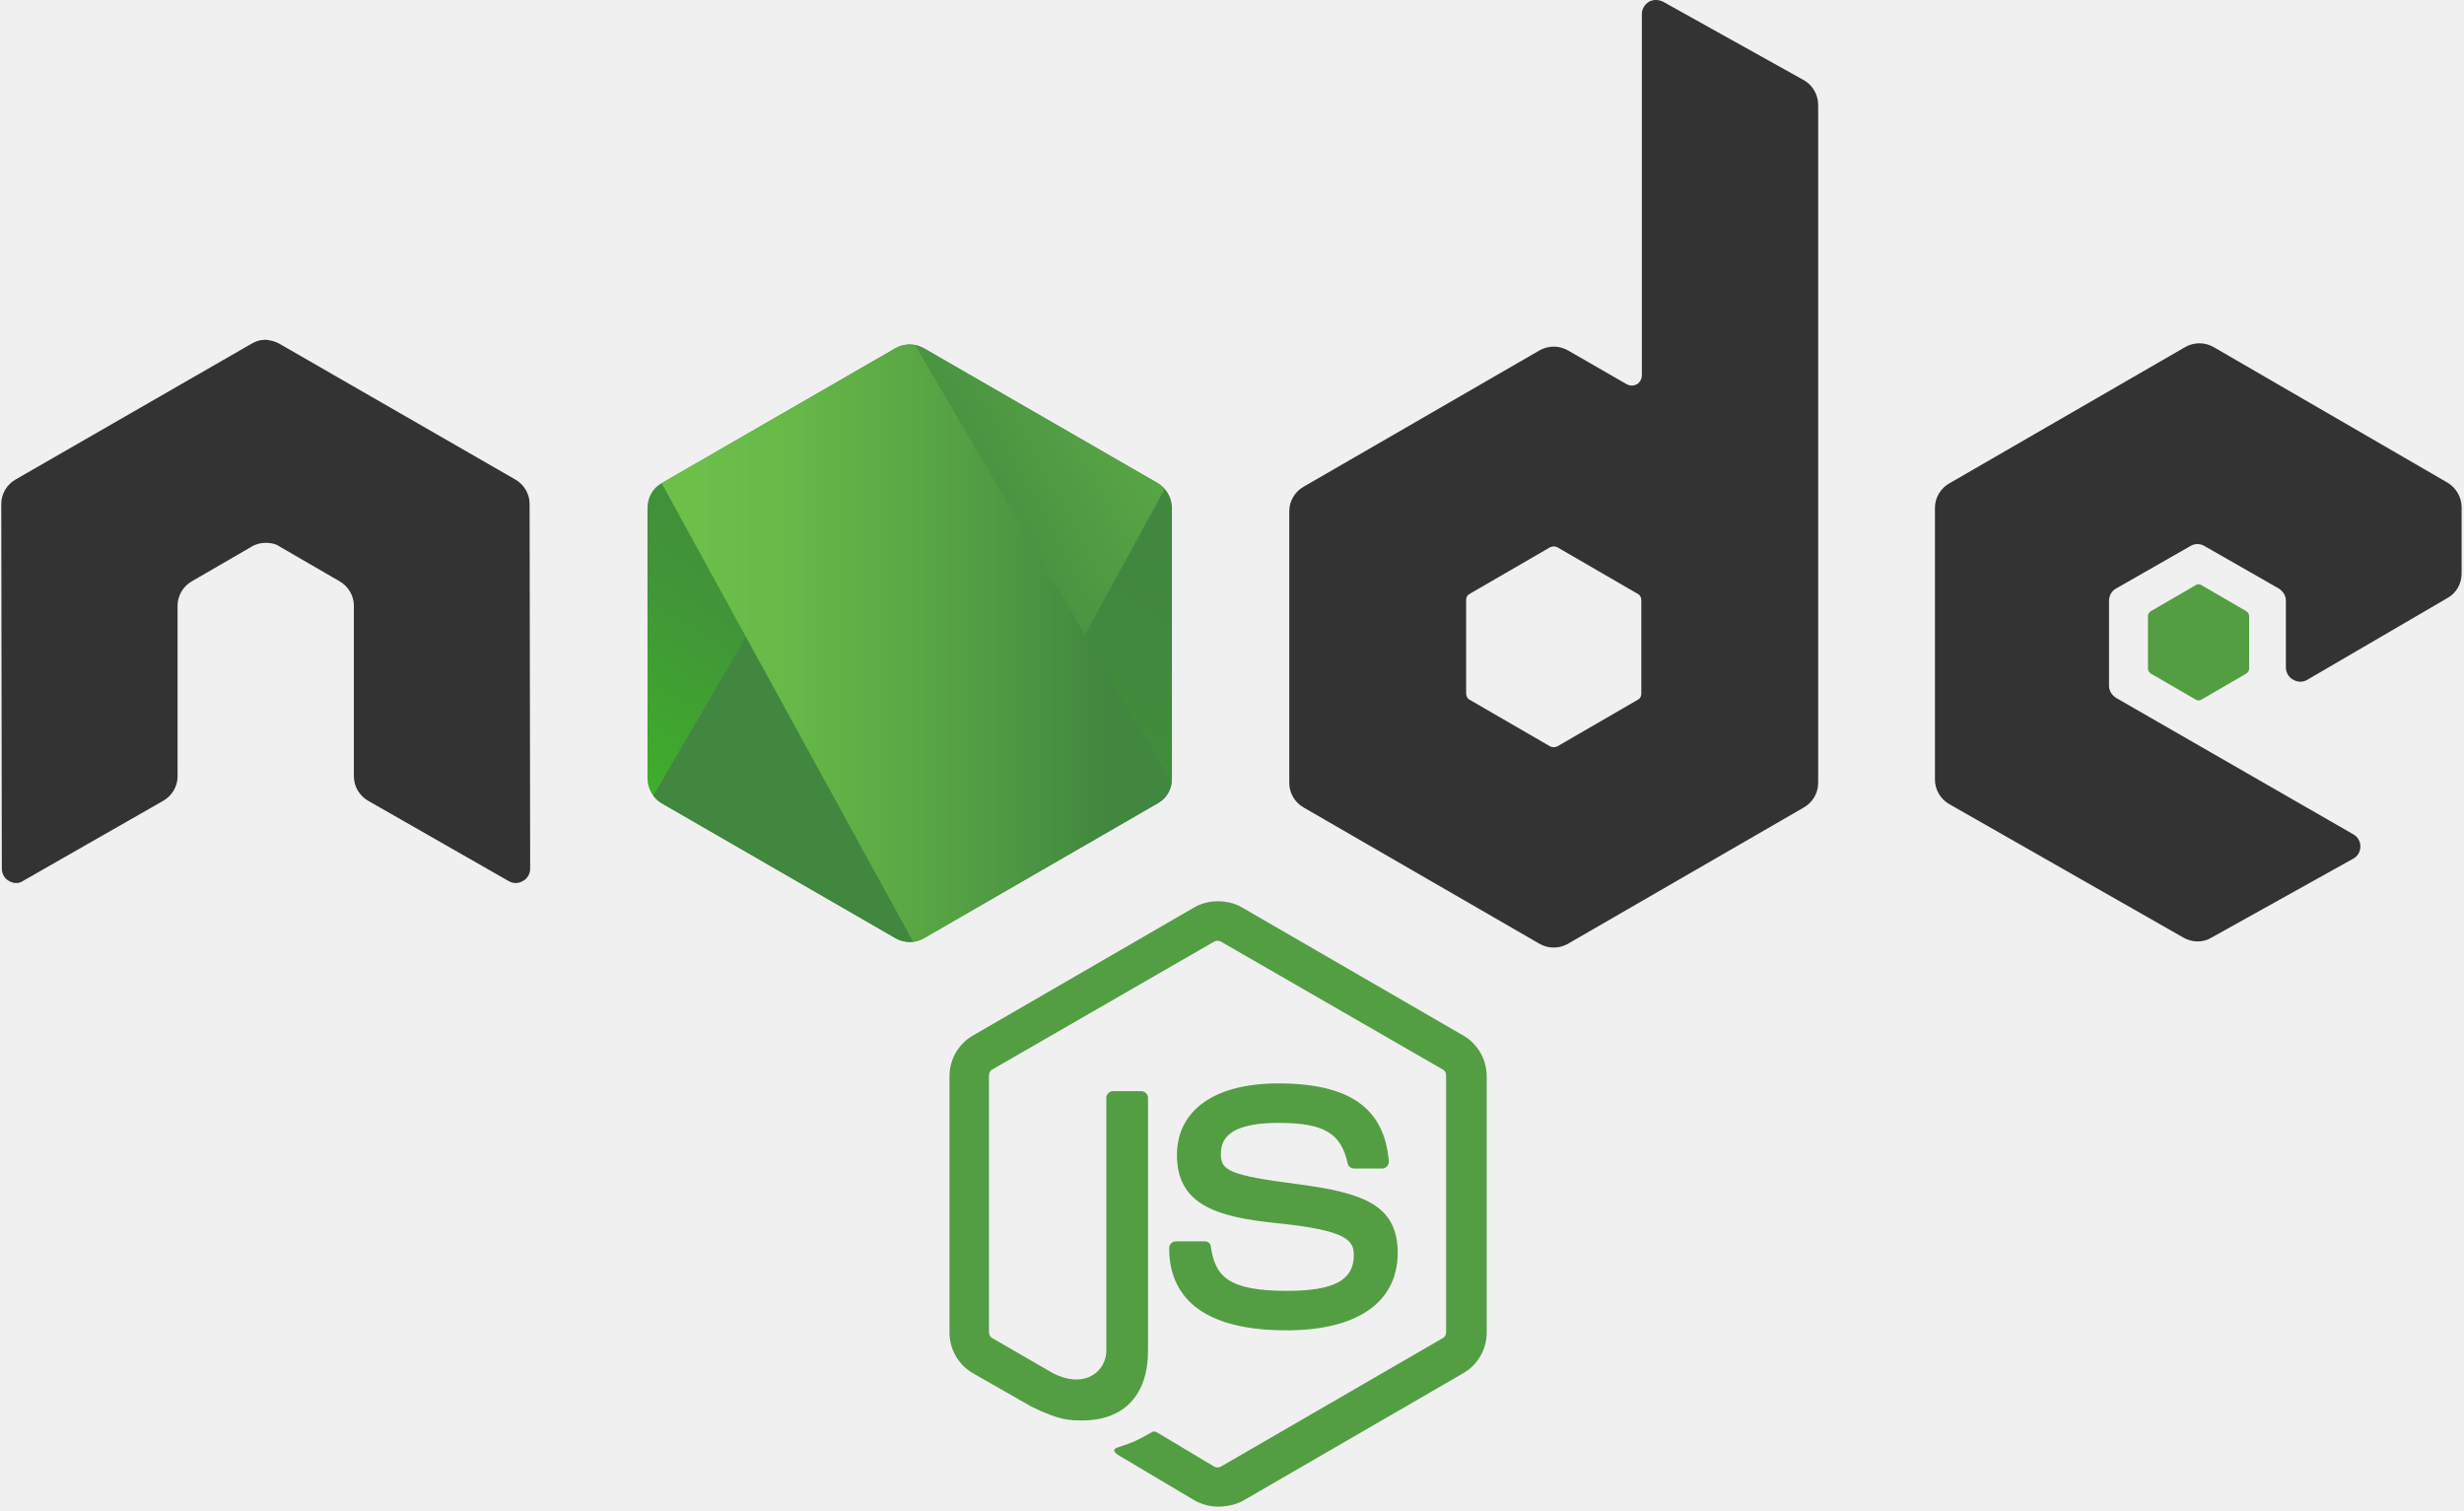
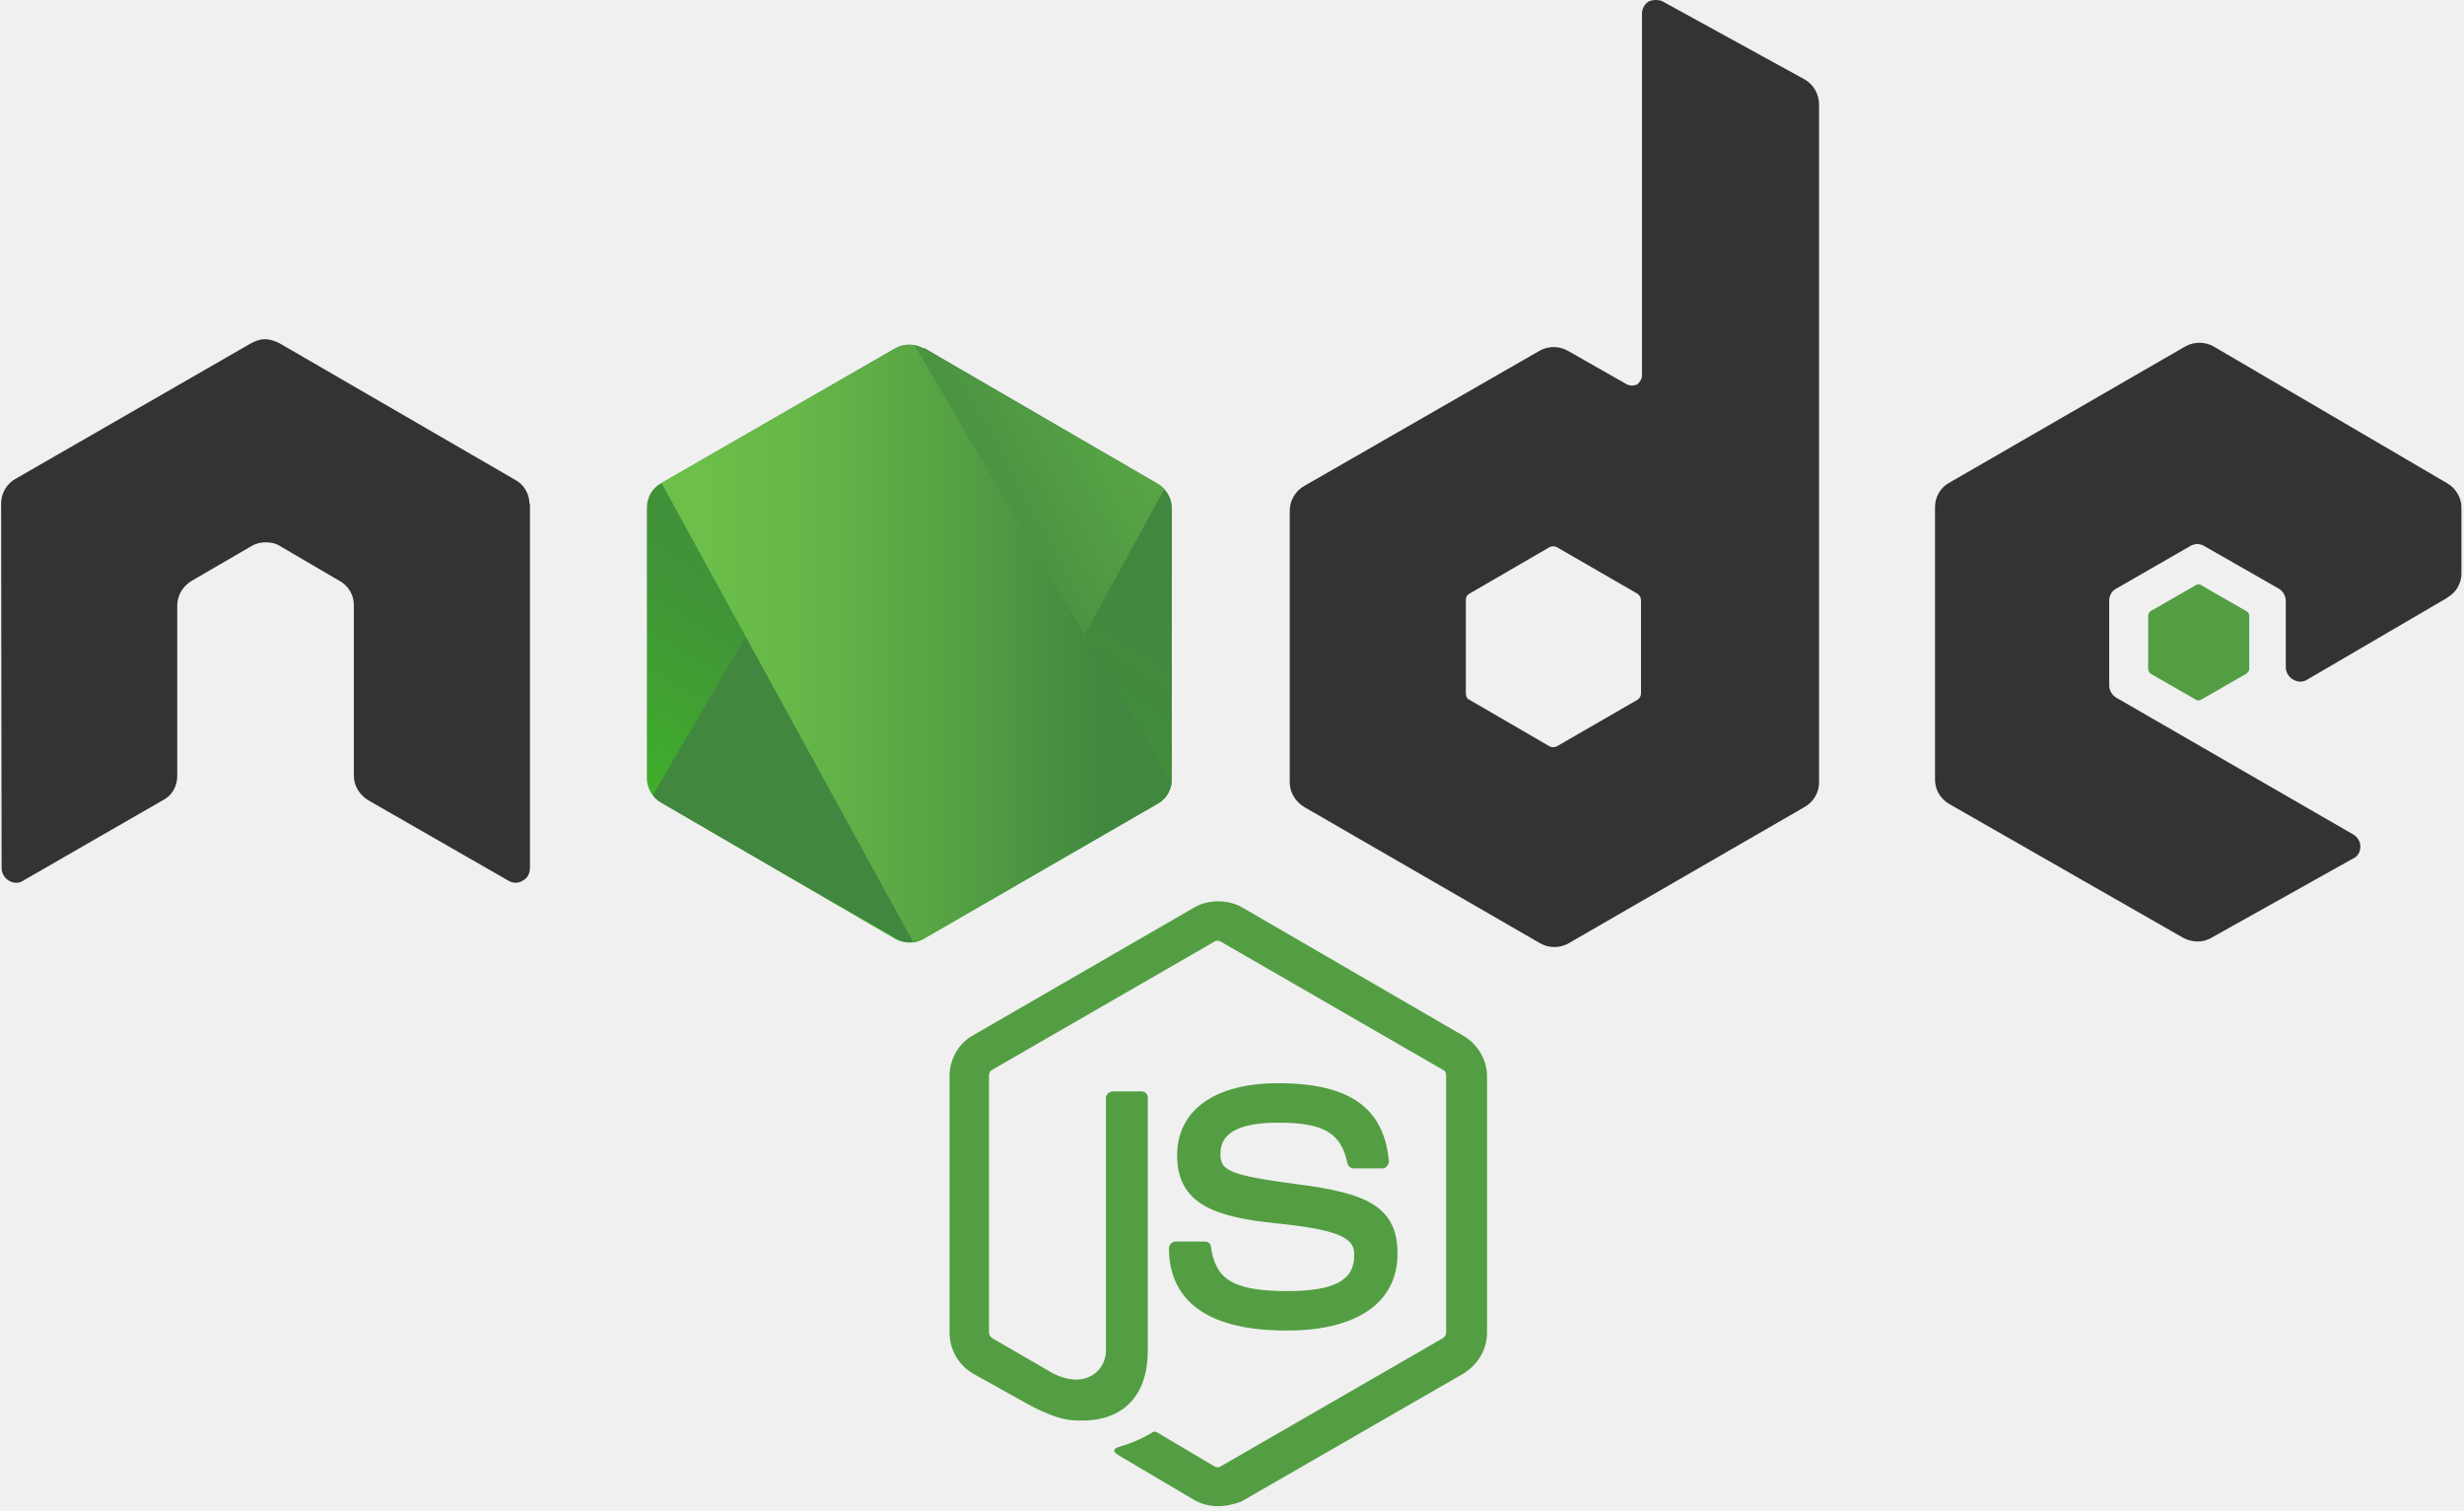
<svg xmlns="http://www.w3.org/2000/svg" xmlns:xlink="http://www.w3.org/1999/xlink" width="2500" height="1533" viewBox="0 0 512 314" preserveAspectRatio="xMidYMid">
  <defs>
-     <linearGradient x1="68.188%" y1="17.487%" x2="27.823%" y2="89.755%" id="b">
+     <linearGradient x1="68.2%" y1="17.5%" x2="27.8%" y2="89.8%" id="b">
      <stop stop-color="#41873F" offset="0%" />
-       <stop stop-color="#418B3D" offset="32.88%" />
-       <stop stop-color="#419637" offset="63.52%" />
-       <stop stop-color="#3FA92D" offset="93.19%" />
+       <stop stop-color="#418B3D" offset="32.9%" />
+       <stop stop-color="#419637" offset="63.5%" />
+       <stop stop-color="#3FA92D" offset="93.2%" />
      <stop stop-color="#3FAE2A" offset="100%" />
    </linearGradient>
-     <path id="a" d="M57.903 1.85a5.957 5.957 0 0 0-5.894 0L3.352 29.933c-1.85 1.04-2.89 3.005-2.89 5.085v56.286c0 2.08 1.156 4.045 2.89 5.085l48.657 28.085a5.957 5.957 0 0 0 5.894 0l48.658-28.085c1.849-1.04 2.89-3.005 2.89-5.085V35.019c0-2.08-1.157-4.045-2.89-5.085L57.903 1.85z" />
-     <linearGradient x1="43.277%" y1="55.169%" x2="159.245%" y2="-18.306%" id="d">
-       <stop stop-color="#41873F" offset="13.76%" />
-       <stop stop-color="#54A044" offset="40.32%" />
-       <stop stop-color="#66B848" offset="71.36%" />
-       <stop stop-color="#6CC04A" offset="90.81%" />
+     <linearGradient x1="43.3%" y1="55.2%" x2="159.2%" y2="-18.3%" id="d">
+       <stop stop-color="#41873F" offset="13.8%" />
+       <stop stop-color="#54A044" offset="40.3%" />
+       <stop stop-color="#66B848" offset="71.4%" />
+       <stop stop-color="#6CC04A" offset="90.8%" />
    </linearGradient>
-     <linearGradient x1="-4413.77%" y1="13.43%" x2="5327.93%" y2="13.43%" id="e">
-       <stop stop-color="#6CC04A" offset="9.192%" />
-       <stop stop-color="#66B848" offset="28.64%" />
-       <stop stop-color="#54A044" offset="59.68%" />
-       <stop stop-color="#41873F" offset="86.24%" />
+     <linearGradient x1="-4413.8%" y1="13.4%" x2="5327.9%" y2="13.4%" id="e">
+       <stop stop-color="#6CC04A" offset="9.2%" />
+       <stop stop-color="#66B848" offset="28.6%" />
+       <stop stop-color="#54A044" offset="59.7%" />
+       <stop stop-color="#41873F" offset="86.2%" />
    </linearGradient>
-     <linearGradient x1="-4.389%" y1="49.997%" x2="101.499%" y2="49.997%" id="f">
-       <stop stop-color="#6CC04A" offset="9.192%" />
-       <stop stop-color="#66B848" offset="28.64%" />
-       <stop stop-color="#54A044" offset="59.68%" />
-       <stop stop-color="#41873F" offset="86.24%" />
+     <linearGradient x1="-4.4%" y1="50%" x2="101.5%" y2="50%" id="f">
+       <stop stop-color="#6CC04A" offset="9.2%" />
+       <stop stop-color="#66B848" offset="28.6%" />
+       <stop stop-color="#54A044" offset="59.7%" />
+       <stop stop-color="#41873F" offset="86.2%" />
    </linearGradient>
-     <linearGradient x1="-9713.77%" y1="36.21%" x2="27.93%" y2="36.21%" id="g">
-       <stop stop-color="#6CC04A" offset="9.192%" />
-       <stop stop-color="#66B848" offset="28.64%" />
-       <stop stop-color="#54A044" offset="59.68%" />
-       <stop stop-color="#41873F" offset="86.24%" />
+     <linearGradient x1="-9713.8%" y1="36.2%" x2="27.9%" y2="36.2%" id="g">
+       <stop stop-color="#6CC04A" offset="9.2%" />
+       <stop stop-color="#66B848" offset="28.6%" />
+       <stop stop-color="#54A044" offset="59.7%" />
+       <stop stop-color="#41873F" offset="86.2%" />
    </linearGradient>
-     <linearGradient x1="-103.861%" y1="50.275%" x2="100.797%" y2="50.275%" id="h">
-       <stop stop-color="#6CC04A" offset="9.192%" />
-       <stop stop-color="#66B848" offset="28.64%" />
-       <stop stop-color="#54A044" offset="59.68%" />
-       <stop stop-color="#41873F" offset="86.24%" />
+     <linearGradient x1="-103.9%" y1="50.3%" x2="100.8%" y2="50.3%" id="h">
+       <stop stop-color="#6CC04A" offset="9.2%" />
+       <stop stop-color="#66B848" offset="28.6%" />
+       <stop stop-color="#54A044" offset="59.7%" />
+       <stop stop-color="#41873F" offset="86.2%" />
    </linearGradient>
-     <linearGradient x1="130.613%" y1="-211.069%" x2="4.393%" y2="201.605%" id="i">
+     <linearGradient x1="130.6%" y1="-211.1%" x2="4.4%" y2="201.6%" id="i">
      <stop stop-color="#41873F" offset="0%" />
-       <stop stop-color="#418B3D" offset="32.88%" />
-       <stop stop-color="#419637" offset="63.52%" />
-       <stop stop-color="#3FA92D" offset="93.19%" />
+       <stop stop-color="#418B3D" offset="32.9%" />
+       <stop stop-color="#419637" offset="63.5%" />
+       <stop stop-color="#3FA92D" offset="93.2%" />
      <stop stop-color="#3FAE2A" offset="100%" />
    </linearGradient>
+     <path id="a" d="M57.9 1.9a6 6 0 00-5.9 0l-48.6 28c-1.9 1-3 3-3 5.1v56.3c0 2 1.2 4 3 5L52 124.6a6 6 0 005.9 0l48.7-28.1c1.8-1 2.9-3 2.9-5.1V35c0-2-1.2-4-3-5L58 1.8z" />
  </defs>
  <g fill="none">
-     <path d="M253.11 313.094c-1.733 0-3.351-.462-4.854-1.271l-15.371-9.13c-2.312-1.272-1.156-1.734-.462-1.965 3.12-1.04 3.698-1.272 6.934-3.12.347-.232.81-.116 1.156.115l11.789 7.05c.462.231 1.04.231 1.386 0l46.115-26.698c.462-.231.694-.694.694-1.271v-53.28c0-.579-.232-1.04-.694-1.272l-46.115-26.582c-.462-.232-1.04-.232-1.386 0l-46.115 26.582c-.462.231-.694.809-.694 1.271v53.28c0 .463.232 1.04.694 1.272l12.598 7.281c6.819 3.467 11.095-.578 11.095-4.623v-52.587c0-.693.578-1.387 1.387-1.387h5.894c.694 0 1.387.578 1.387 1.387v52.587c0 9.13-4.97 14.447-13.638 14.447-2.658 0-4.738 0-10.633-2.89l-12.135-6.934c-3.005-1.733-4.854-4.97-4.854-8.437v-53.28c0-3.467 1.849-6.704 4.854-8.437l46.114-26.698c2.89-1.618 6.82-1.618 9.709 0l46.114 26.698c3.005 1.733 4.855 4.97 4.855 8.437v53.28c0 3.467-1.85 6.704-4.855 8.437l-46.114 26.698c-1.503.694-3.236 1.04-4.854 1.04zm14.216-36.637c-20.225 0-24.386-9.246-24.386-17.105 0-.694.578-1.387 1.387-1.387h6.01c.693 0 1.271.462 1.271 1.156.925 6.125 3.583 9.13 15.834 9.13 9.708 0 13.87-2.196 13.87-7.397 0-3.005-1.157-5.2-16.297-6.703-12.598-1.272-20.457-4.045-20.457-14.1 0-9.362 7.86-14.91 21.035-14.91 14.793 0 22.075 5.086 23 16.18 0 .348-.116.694-.347 1.041-.232.231-.578.462-.925.462h-6.01c-.578 0-1.156-.462-1.271-1.04-1.387-6.356-4.97-8.437-14.447-8.437-10.633 0-11.905 3.699-11.905 6.472 0 3.352 1.503 4.392 15.834 6.241 14.216 1.85 20.92 4.508 20.92 14.447-.116 10.171-8.437 15.95-23.116 15.95z" fill="#539E43" />
-     <path d="M110.028 104.712c0-2.08-1.156-4.046-3.005-5.086l-49.004-28.2c-.81-.463-1.734-.694-2.658-.81h-.463c-.924 0-1.849.347-2.658.81l-49.004 28.2c-1.85 1.04-3.005 3.005-3.005 5.086l.116 75.817c0 1.04.578 2.08 1.502 2.543.925.578 2.08.578 2.89 0l29.125-16.643c1.849-1.04 3.005-3.005 3.005-5.085v-35.482c0-2.08 1.155-4.045 3.005-5.085l12.366-7.166c.925-.578 1.965-.81 3.005-.81 1.04 0 2.08.232 2.89.81l12.366 7.166c1.85 1.04 3.005 3.004 3.005 5.085v35.482c0 2.08 1.156 4.045 3.005 5.085l29.125 16.643c.925.578 2.08.578 3.005 0 .925-.463 1.503-1.503 1.503-2.543l-.116-75.817zM345.571.347c-.924-.463-2.08-.463-2.89 0-.924.578-1.502 1.502-1.502 2.542v75.125c0 .693-.346 1.386-1.04 1.849-.693.346-1.387.346-2.08 0l-12.251-7.05a5.957 5.957 0 0 0-5.895 0l-49.004 28.316c-1.849 1.04-3.005 3.005-3.005 5.085v56.516c0 2.08 1.156 4.046 3.005 5.086l49.004 28.316a5.957 5.957 0 0 0 5.895 0l49.004-28.316c1.849-1.04 3.005-3.005 3.005-5.086V21.844c0-2.196-1.156-4.16-3.005-5.201L345.572.347zm-4.507 143.776c0 .578-.231 1.04-.694 1.271l-16.758 9.708a1.714 1.714 0 0 1-1.503 0l-16.758-9.708c-.463-.231-.694-.809-.694-1.271v-19.417c0-.578.231-1.04.694-1.271l16.758-9.709a1.714 1.714 0 0 1 1.503 0l16.758 9.709c.463.23.694.809.694 1.271v19.417zM508.648 124.244c1.85-1.04 2.89-3.005 2.89-5.086v-13.753c0-2.08-1.156-4.045-2.89-5.085l-48.657-28.2a5.957 5.957 0 0 0-5.894 0l-49.004 28.315c-1.85 1.04-3.005 3.005-3.005 5.086v56.516c0 2.08 1.155 4.045 3.005 5.085l48.657 27.738c1.85 1.04 4.045 1.04 5.779 0L489 178.45c.925-.463 1.503-1.503 1.503-2.543 0-1.04-.578-2.08-1.503-2.543l-49.235-28.316c-.924-.577-1.502-1.502-1.502-2.542v-17.683c0-1.04.578-2.08 1.502-2.543l15.372-8.784a2.821 2.821 0 0 1 3.005 0l15.371 8.784c.925.578 1.503 1.502 1.503 2.543v13.869c0 1.04.578 2.08 1.502 2.542.925.578 2.08.578 3.005 0l29.125-16.99z" fill="#333" />
-     <path d="M456.293 121.586a1.05 1.05 0 0 1 1.155 0l9.362 5.432c.347.23.578.577.578 1.04v10.864c0 .462-.231.809-.578 1.04l-9.362 5.432a1.05 1.05 0 0 1-1.155 0l-9.362-5.432c-.347-.231-.578-.578-.578-1.04v-10.864c0-.463.231-.81.578-1.04l9.362-5.432z" fill="#539E43" />
-     <g transform="translate(134.068 70.501)">
+     <path d="M253.1 313c-1.7 0-3.3-.4-4.8-1.2l-15.4-9.1c-2.3-1.3-1.2-1.7-.5-2a28 28 0 007-3c.3-.3.8-.2 1.1 0l11.8 7c.5.3 1 .3 1.4 0l46.1-26.6c.5-.3.7-.7.7-1.3v-53.3c0-.6-.2-1-.7-1.2l-46.1-26.6c-.5-.3-1-.3-1.4 0l-46.1 26.6c-.5.2-.7.8-.7 1.2v53.3c0 .5.2 1 .7 1.3l12.6 7.3c6.8 3.4 11-.6 11-4.7v-52.6c0-.6.7-1.3 1.5-1.3h5.9c.7 0 1.3.5 1.3 1.3v52.6c0 9.2-5 14.5-13.6 14.5-2.6 0-4.7 0-10.6-3l-12.2-6.8c-3-1.8-4.8-5-4.8-8.5v-53.3c0-3.4 1.8-6.7 4.8-8.4l46.2-26.7c2.8-1.6 6.8-1.6 9.7 0l46 26.7c3 1.7 5 5 5 8.4V277c0 3.5-2 6.7-5 8.5L258 312c-1.5.6-3.3 1-4.9 1zm14.2-36.5c-20.2 0-24.4-9.3-24.4-17.1 0-.7.6-1.4 1.4-1.4h6c.7 0 1.3.4 1.3 1.1 1 6.1 3.6 9.2 15.8 9.2 9.8 0 14-2.2 14-7.4 0-3-1.2-5.2-16.4-6.7-12.6-1.3-20.4-4-20.4-14.1 0-9.4 7.8-15 21-15 14.8 0 22 5.1 23 16.2 0 .4-.1.7-.4 1-.2.3-.5.5-.9.5h-6c-.6 0-1.1-.4-1.3-1-1.3-6.4-5-8.5-14.4-8.5-10.6 0-12 3.7-12 6.5 0 3.4 1.6 4.4 16 6.3 14.1 1.8 20.8 4.5 20.8 14.4 0 10.2-8.4 16-23 16z" fill="#539E43" />
+     <path d="M110 104.7c0-2-1.1-4-3-5L58 71.3c-.8-.4-1.7-.7-2.6-.8h-.5c-1 0-1.9.4-2.7.8l-49 28.2c-1.8 1-3 3-3 5.1l.1 75.8c0 1 .6 2.1 1.5 2.6 1 .6 2.1.6 3 0l29-16.7c2-1 3-3 3-5v-35.5c0-2.1 1.2-4 3-5.1l12.4-7.2c1-.6 2-.8 3-.8s2.1.2 3 .8l12.3 7.2c1.9 1 3 3 3 5v35.5c0 2.1 1.2 4 3 5.1l29.1 16.7c1 .6 2.1.6 3 0 1-.5 1.5-1.5 1.5-2.6v-75.8zM345.6.3c-1-.4-2.1-.4-3 0a3 3 0 00-1.4 2.6V78c0 .7-.4 1.4-1 1.9-.8.3-1.4.3-2.1 0l-12.3-7a6 6 0 00-5.9 0L271 101c-1.8 1-3 3-3 5.1v56.5c0 2.1 1.2 4 3 5.1l49 28.3a6 6 0 006 0l49-28.3c1.8-1 3-3 3-5v-141a6 6 0 00-3-5.2L345.5.3zM341 144.1c0 .6-.3 1-.7 1.3l-16.8 9.7a1.7 1.7 0 01-1.5 0l-16.7-9.7c-.5-.2-.7-.8-.7-1.3v-19.4c0-.6.2-1 .7-1.3l16.7-9.7a1.7 1.7 0 011.5 0l16.8 9.7c.4.3.7.8.7 1.3v19.4zm167.5-19.9c1.9-1 3-3 3-5v-13.8c0-2-1.2-4-3-5L460 72a6 6 0 00-5.9 0l-49 28.3c-1.9 1-3 3-3 5.1V162c0 2.1 1.1 4 3 5.1l48.6 27.8c1.9 1 4.1 1 5.8 0l29.5-16.5c1-.4 1.5-1.5 1.5-2.5s-.6-2-1.5-2.5L439.8 145a3 3 0 01-1.5-2.5v-17.7c0-1 .5-2 1.5-2.5l15.3-8.8a2.8 2.8 0 013 0l15.4 8.8a3 3 0 011.5 2.5v13.9c0 1 .6 2 1.5 2.5 1 .6 2.1.6 3 0l29.1-17z" fill="#333" />
+     <path d="M456.3 121.6a1 1 0 011.1 0l9.4 5.4c.4.2.6.6.6 1v11c0 .4-.2.7-.6 1l-9.4 5.4a1 1 0 01-1.1 0l-9.4-5.4c-.3-.3-.5-.6-.5-1v-11c0-.4.2-.8.5-1l9.4-5.4z" fill="#539E43" />
+     <g transform="translate(134 70.5)">
      <mask id="c" fill="#fff">
        <use xlink:href="#a" />
      </mask>
      <use fill="url(#b)" xlink:href="#a" />
      <g mask="url(#c)">
-         <path d="M51.893 1.85L3.121 29.933C1.27 30.974 0 32.94 0 35.02v56.286c0 1.387.578 2.658 1.502 3.698L56.285 1.156c-1.387-.231-3.005-.116-4.392.693zM56.632 125.053c.462-.116.925-.347 1.387-.578l48.773-28.085c1.85-1.04 3.005-3.005 3.005-5.085V35.019c0-1.502-.694-3.005-1.734-4.045l-51.43 94.079z" />
-         <path d="M106.676 29.934L57.788 1.85a8.025 8.025 0 0 0-1.503-.578L1.502 95.12a6.082 6.082 0 0 0 1.619 1.387l48.888 28.085c1.387.809 3.005 1.04 4.507.577l51.432-94.078c-.347-.462-.81-.81-1.272-1.156z" fill="url(#d)" />
+         <path d="M51.9 1.9L3 29.9A6 6 0 000 35v56.3C0 92.7.6 94 1.5 95L56.3 1.2c-1.4-.3-3-.2-4.4.6zM56.6 125l1.4-.6 48.8-28.1c1.8-1 3-3 3-5.1V35c0-1.5-.7-3-1.7-4l-51.5 94z" />
+         <path d="M106.7 30l-49-28.1a8 8 0 00-1.4-.6L1.5 95a6 6 0 001.6 1.4l49 28c1.3.9 3 1.1 4.4.7L108 31a6 6 0 00-1.2-1.2z" fill="url(#d)" />
      </g>
      <g mask="url(#c)">
-         <path d="M109.797 91.305V35.019c0-2.08-1.271-4.045-3.12-5.085L57.786 1.85a5.106 5.106 0 0 0-1.848-.693l53.511 91.42c.231-.347.347-.809.347-1.271zM3.12 29.934C1.272 30.974 0 32.94 0 35.02v56.286c0 2.08 1.387 4.045 3.12 5.085l48.889 28.085c1.156.693 2.427.925 3.814.693L3.467 29.818l-.346.116z" />
-         <path fill="url(#e)" fill-rule="evenodd" d="M50.391.809l-.693.347h.924l-.231-.347z" transform="translate(0 -9.246)" />
-         <path d="M106.792 105.636c1.387-.809 2.427-2.196 2.89-3.698L56.053 10.402c-1.387-.231-2.89-.116-4.16.693L3.351 39.065l52.355 95.465a8.057 8.057 0 0 0 2.196-.693l48.889-28.2z" fill="url(#f)" fill-rule="evenodd" transform="translate(0 -9.246)" />
-         <path fill="url(#g)" fill-rule="evenodd" d="M111.3 104.712l-.347-.578v.809l.346-.231z" transform="translate(0 -9.246)" />
-         <path d="M106.792 105.636l-48.773 28.085a6.973 6.973 0 0 1-2.196.693l.925 1.734 54.089-31.32v-.694l-1.387-2.312c-.231 1.618-1.271 3.005-2.658 3.814z" fill="url(#h)" fill-rule="evenodd" transform="translate(0 -9.246)" />
-         <path d="M106.792 105.636l-48.773 28.085a6.973 6.973 0 0 1-2.196.693l.925 1.734 54.089-31.32v-.694l-1.387-2.312c-.231 1.618-1.271 3.005-2.658 3.814z" fill="url(#i)" fill-rule="evenodd" transform="translate(0 -9.246)" />
+         <path d="M109.8 91.3V35c0-2-1.3-4-3.1-5l-49-28.1a5.1 5.1 0 00-1.8-.7l53.5 91.4c.3-.4.4-.8.4-1.3zM3.1 30A6 6 0 000 35v56.3c0 2 1.4 4 3.1 5l49 28.2c1 .7 2.3.9 3.7.7L3.5 29.8 3 30z" />
+         <path fill="url(#e)" fill-rule="evenodd" d="M50.4.8l-.7.4h1l-.3-.4z" transform="translate(0 -9.2)" />
+         <path d="M106.8 105.6a6.6 6.6 0 002.9-3.7L56 10.4a5.9 5.9 0 00-4.2.7L3.4 39l52.3 95.4a8 8 0 002.2-.7l48.9-28.2z" fill="url(#f)" fill-rule="evenodd" transform="translate(0 -9.2)" />
+         <path fill="url(#g)" fill-rule="evenodd" d="M111.3 104.7l-.3-.6v.8l.3-.2z" transform="translate(0 -9.2)" />
+         <path d="M106.8 105.6L58 133.7a7 7 0 01-2.2.7l1 1.7 54-31.3v-.7l-1.4-2.3c-.2 1.6-1.2 3-2.6 3.8z" fill="url(#h)" fill-rule="evenodd" transform="translate(0 -9.2)" />
+         <path d="M106.8 105.6L58 133.7a7 7 0 01-2.2.7l1 1.7 54-31.3v-.7l-1.4-2.3c-.2 1.6-1.2 3-2.6 3.8z" fill="url(#i)" fill-rule="evenodd" transform="translate(0 -9.2)" />
      </g>
    </g>
  </g>
</svg>
